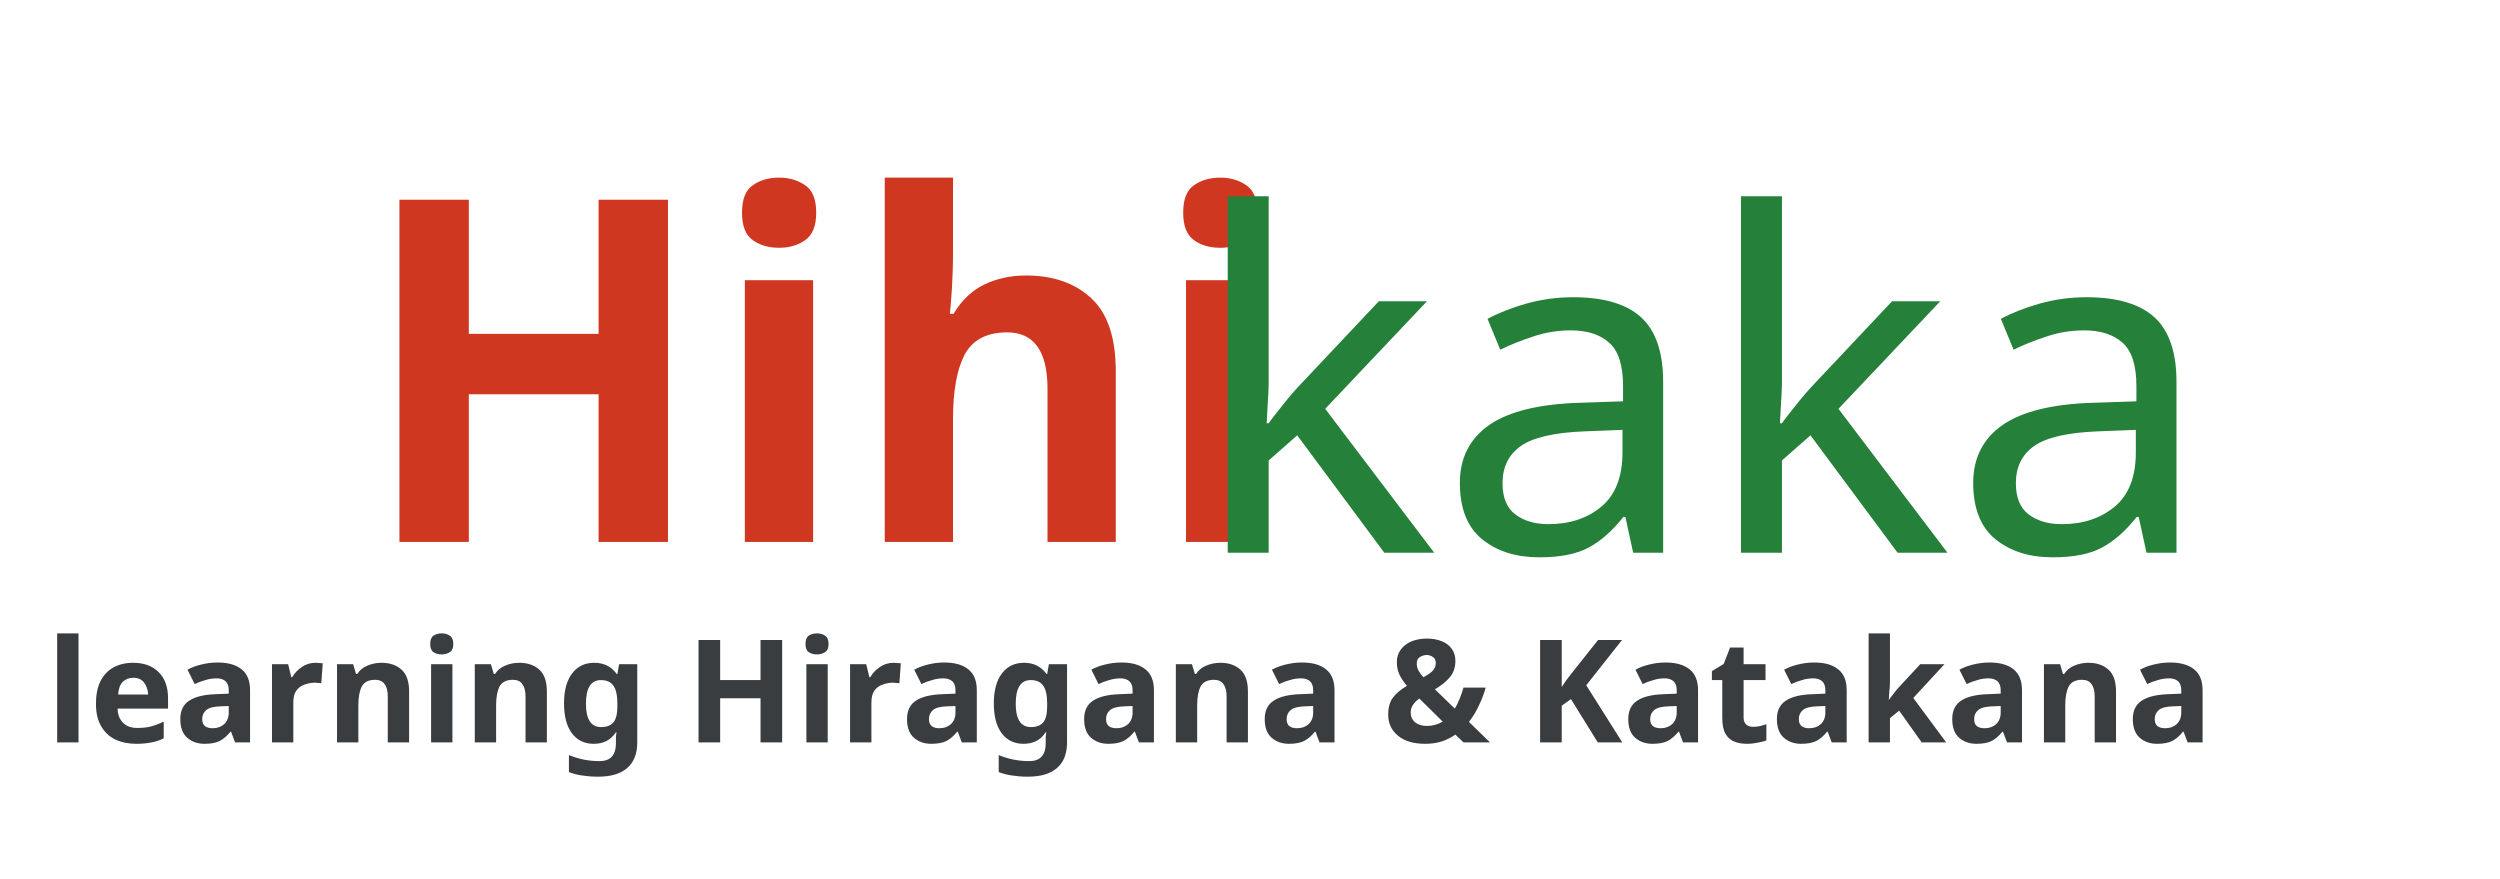
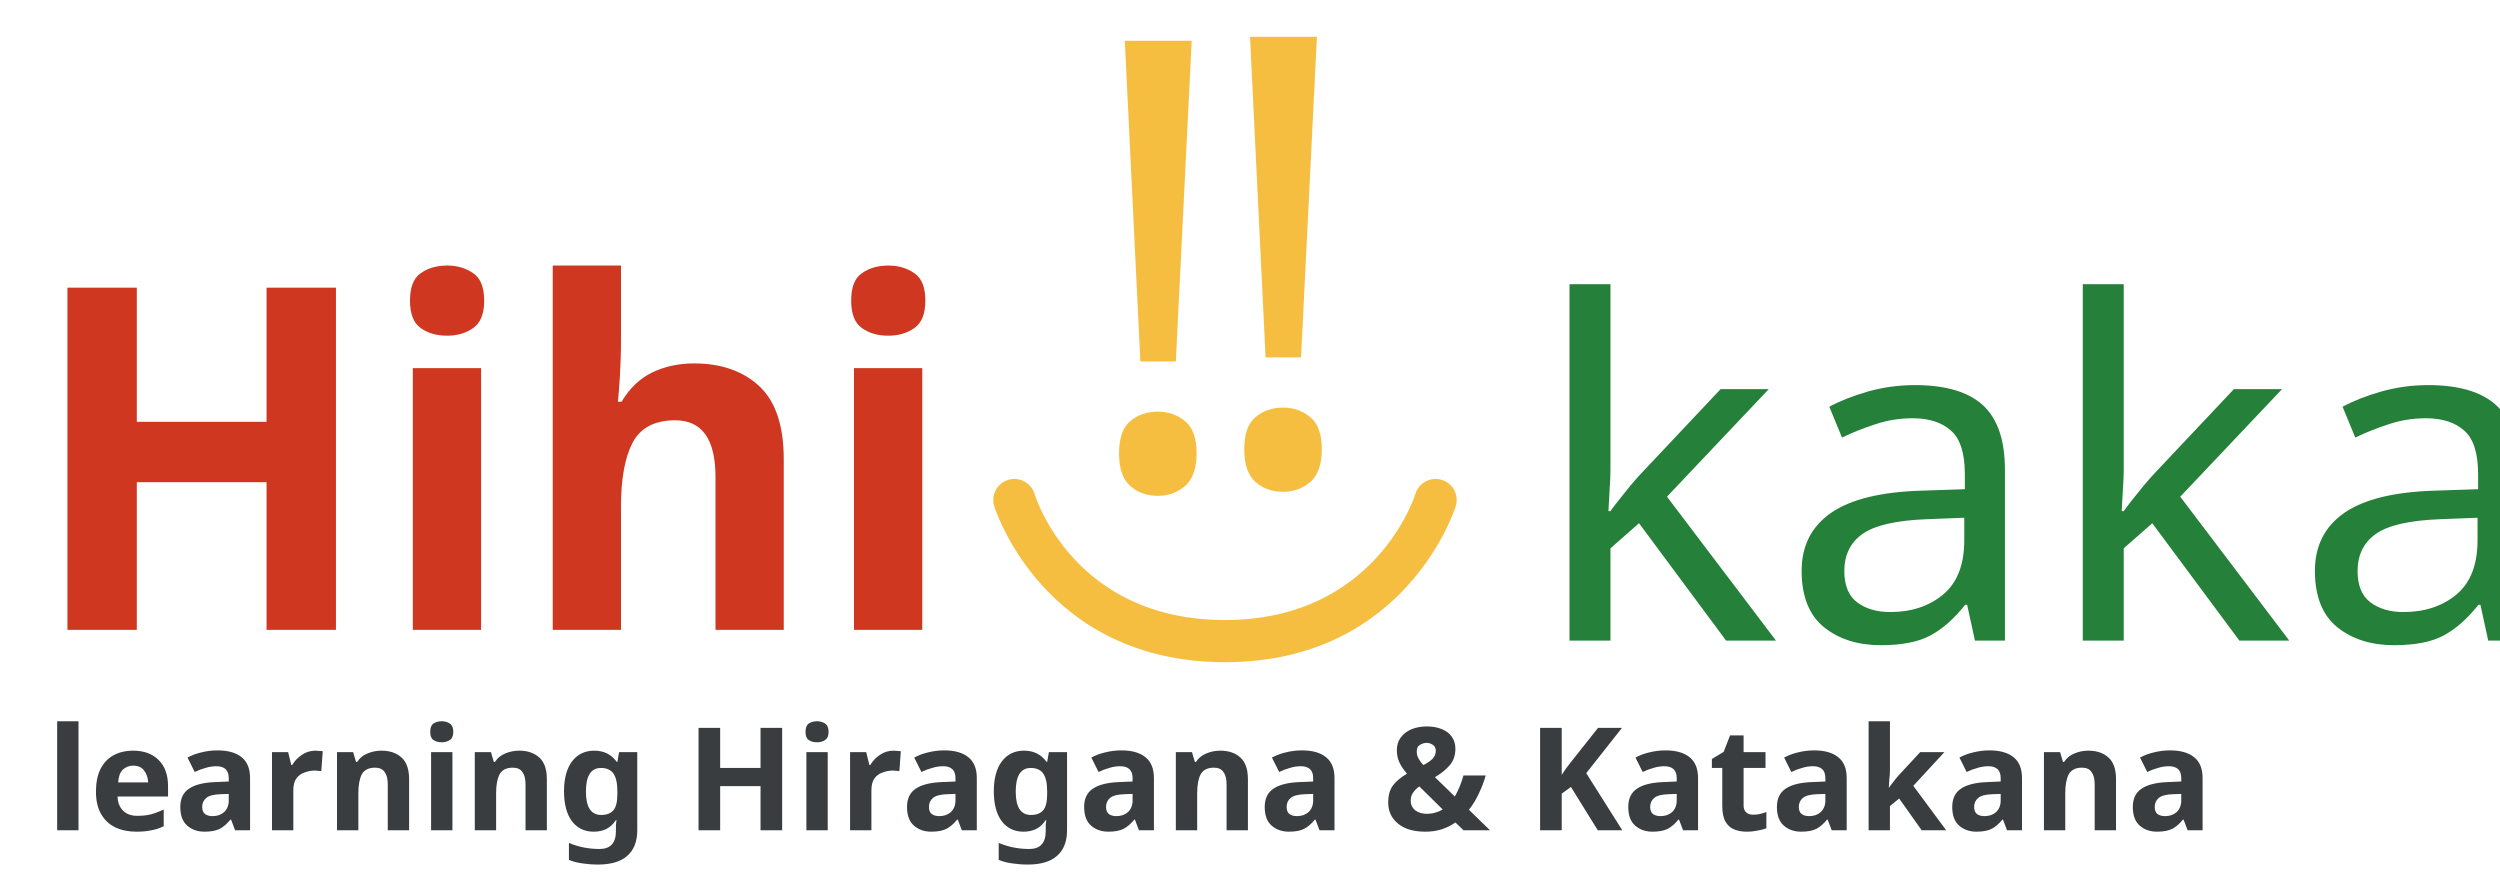
<svg xmlns="http://www.w3.org/2000/svg" xmlns:xlink="http://www.w3.org/1999/xlink" width="512" height="180" viewBox="0 0 135.467 47.625" version="1.1" id="svg4577">
  <defs id="defs4571">
    <linearGradient id="linearGradient5180">
      <stop style="stop-color:#ea744c;stop-opacity:1;" offset="0" id="stop5176" />
      <stop style="stop-color:#ea744c;stop-opacity:0;" offset="1" id="stop5178" />
    </linearGradient>
    <linearGradient id="linearGradient5150">
      <stop style="stop-color:#000000;stop-opacity:1;" offset="0" id="stop5146" />
      <stop style="stop-color:#000000;stop-opacity:0;" offset="1" id="stop5148" />
    </linearGradient>
    <linearGradient id="linearGradient5142">
      <stop style="stop-color:#000000;stop-opacity:1;" offset="0" id="stop5138" />
      <stop style="stop-color:#000000;stop-opacity:0;" offset="1" id="stop5140" />
    </linearGradient>
    <linearGradient xlink:href="#linearGradient5142" id="linearGradient5144" x1="127.778" y1="243.387" x2="253.202" y2="243.387" gradientUnits="userSpaceOnUse" />
    <radialGradient xlink:href="#linearGradient5150" id="radialGradient5152" cx="49.359" cy="243.164" fx="49.359" fy="243.164" r="45.656" gradientTransform="matrix(1,0,0,0.2593063,0,180.1099)" gradientUnits="userSpaceOnUse" />
    <radialGradient xlink:href="#linearGradient5180" id="radialGradient5182" cx="49.359" cy="243.164" fx="49.359" fy="243.164" r="45.656" gradientTransform="matrix(1,0,0,0.2593063,0,180.1099)" gradientUnits="userSpaceOnUse" />
  </defs>
  <g id="layer1" transform="translate(0,-249.375)">
-     <g id="g4504" transform="translate(7.429209)">
-       <text transform="scale(0.9782363,1.022248)" id="text5124" y="272.678" x="12.249" style="font-style:normal;font-variant:normal;font-weight:normal;font-stretch:normal;font-size:24.51px;line-height:1.25;font-family:'Comic Sans MS';-inkscape-font-specification:'Comic Sans MS';letter-spacing:0px;word-spacing:0px;fill:#cf3721;fill-opacity:1;stroke:none;stroke-width:0.328;stroke-opacity:1" xml:space="preserve">
-         <tspan style="font-style:normal;font-variant:normal;font-weight:bold;font-stretch:normal;font-size:25.4px;line-height:1.25;font-family:'MV Boli';-inkscape-font-specification:'MV Boli Bold';fill:#cf3721;fill-opacity:1;stroke:none;stroke-width:0.328;stroke-opacity:1" y="272.678" x="12.249" id="tspan5122">Hihi</tspan>
+     <text xml:space="preserve" style="font-style:normal;font-variant:normal;font-weight:normal;font-stretch:normal;font-size:24.51px;line-height:1.25;font-family:'Comic Sans MS';-inkscape-font-specification:'Comic Sans MS';letter-spacing:0px;word-spacing:0px;fill:#cf3721;fill-opacity:1;stroke:none;stroke-width:0.328;stroke-opacity:1" x="1.452" y="277.336" id="text5124" transform="scale(0.9782363,1.022248)">
+       <tspan id="tspan5122" x="1.452" y="277.336" style="font-style:normal;font-variant:normal;font-weight:bold;font-stretch:normal;font-size:25.4px;line-height:1.25;font-family:'MV Boli';-inkscape-font-specification:'MV Boli Bold';fill:#cf3721;fill-opacity:1;stroke:none;stroke-width:0.328;stroke-opacity:1">Hihi</tspan>
+     </text>
+     <text xml:space="preserve" style="font-style:normal;font-weight:normal;font-size:10.583px;line-height:1.25;font-family:sans-serif;letter-spacing:0px;word-spacing:0px;fill:#258039;fill-opacity:1;stroke:none;stroke-width:0.265" x="82.891" y="284.086" id="text4502">
+       <tspan id="tspan4500" x="82.891" y="284.086" style="font-style:normal;font-variant:normal;font-weight:normal;font-stretch:normal;font-size:25.4px;line-height:1.25;font-family:'MV Boli';-inkscape-font-specification:'MV Boli';fill:#258039;fill-opacity:1;stroke-width:0.265">kaka</tspan>
+     </text>
+     <text xml:space="preserve" style="font-style:normal;font-variant:normal;font-weight:bold;font-stretch:normal;font-size:7.761px;line-height:1.25;font-family:'Segoe Script';-inkscape-font-specification:'Segoe Script Bold';letter-spacing:0px;word-spacing:0px;fill:#3a3d3f;fill-opacity:1;stroke:none;stroke-width:0.265" x="2.49" y="294.362" id="text4503">
+       <tspan id="tspan4501" x="2.49" y="294.362" style="font-style:normal;font-variant:normal;font-weight:bold;font-stretch:normal;font-size:7.761px;font-family:'Segoe Script';-inkscape-font-specification:'Segoe Script Bold';fill:#3a3d3f;fill-opacity:1;stroke-width:0.265">learning Hiragana &amp; Katakana</tspan>
+     </text>
+     <g aria-label="ひ" style="font-style:normal;font-weight:normal;font-size:25.4px;line-height:1.25;font-family:sans-serif;letter-spacing:0px;word-spacing:0px;fill:#000000;fill-opacity:1;stroke:none;stroke-width:0.265" id="text4507" />
+     <g aria-label="ひ" transform="scale(1.790574,0.55848)" style="font-style:normal;font-weight:normal;font-size:15.097px;line-height:1.25;font-family:sans-serif;letter-spacing:0px;word-spacing:0px;fill:#000000;fill-opacity:1;stroke:none;stroke-width:0.377" id="text4514" />
+     <g id="g4568" transform="translate(0,4.7625)">
+       <path id="path8" d="m 78.117,270.613 c -0.602,-0.181 -1.241,0.164 -1.422,0.768 -0.02,0.068 -2.137,6.828 -10.317,6.828 -8.126,0 -10.232,-6.553 -10.318,-6.832 -0.183,-0.603 -0.824,-0.943 -1.421,-0.764 -0.605,0.181 -0.949,0.818 -0.768,1.422 0.026,0.085 2.644,8.459 12.507,8.459 9.863,0 12.482,-8.375 12.507,-8.46 0.181,-0.604 -0.163,-1.241 -0.768,-1.422 z" style="fill:#f5be41;fill-opacity:1;stroke-width:0.571" />
+       <text id="text4540" y="271.014" x="58.2" style="font-style:normal;font-variant:normal;font-weight:normal;font-stretch:normal;font-size:33.867px;line-height:1.25;font-family:'Kristen ITC';-inkscape-font-specification:'Kristen ITC';letter-spacing:0px;word-spacing:0px;fill:#f5be41;fill-opacity:1;stroke:none;stroke-width:0.265" xml:space="preserve">
+         <tspan style="font-style:normal;font-variant:normal;font-weight:normal;font-stretch:normal;font-size:33.867px;font-family:'Kristen ITC';-inkscape-font-specification:'Kristen ITC';fill:#f5be41;fill-opacity:1;stroke-width:0.265" y="271.014" x="58.2" id="tspan4538">!</tspan>
      </text>
-       <text id="text4502" y="279.324" x="56.94" style="font-style:normal;font-weight:normal;font-size:10.583px;line-height:1.25;font-family:sans-serif;letter-spacing:0px;word-spacing:0px;fill:#258039;fill-opacity:1;stroke:none;stroke-width:0.265" xml:space="preserve">
-         <tspan style="font-style:normal;font-variant:normal;font-weight:normal;font-stretch:normal;font-size:25.4px;line-height:1.25;font-family:'MV Boli';-inkscape-font-specification:'MV Boli';fill:#258039;fill-opacity:1;stroke-width:0.265" y="279.324" x="56.94" id="tspan4500">kaka</tspan>
+       <text id="text4540-6" y="270.795" x="64.986" style="font-style:normal;font-variant:normal;font-weight:normal;font-stretch:normal;font-size:33.867px;line-height:1.25;font-family:'Kristen ITC';-inkscape-font-specification:'Kristen ITC';letter-spacing:0px;word-spacing:0px;fill:#f5be41;fill-opacity:1;stroke:none;stroke-width:0.265" xml:space="preserve">
+         <tspan style="font-style:normal;font-variant:normal;font-weight:normal;font-stretch:normal;font-size:33.867px;font-family:'Kristen ITC';-inkscape-font-specification:'Kristen ITC';fill:#f5be41;fill-opacity:1;stroke-width:0.265" y="270.795" x="64.986" id="tspan4538-4">!</tspan>
      </text>
    </g>
-     <text xml:space="preserve" style="font-style:normal;font-variant:normal;font-weight:bold;font-stretch:normal;font-size:7.761px;line-height:1.25;font-family:'Segoe Script';-inkscape-font-specification:'Segoe Script Bold';letter-spacing:0px;word-spacing:0px;fill:#3a3d3f;fill-opacity:1;stroke:none;stroke-width:0.265" x="2.49" y="289.599" id="text4503">
-       <tspan id="tspan4501" x="2.49" y="289.599" style="font-style:normal;font-variant:normal;font-weight:bold;font-stretch:normal;font-size:7.761px;font-family:'Segoe Script';-inkscape-font-specification:'Segoe Script Bold';fill:#3a3d3f;fill-opacity:1;stroke-width:0.265">learning Hiragana &amp; Katakana</tspan>
-     </text>
  </g>
</svg>
